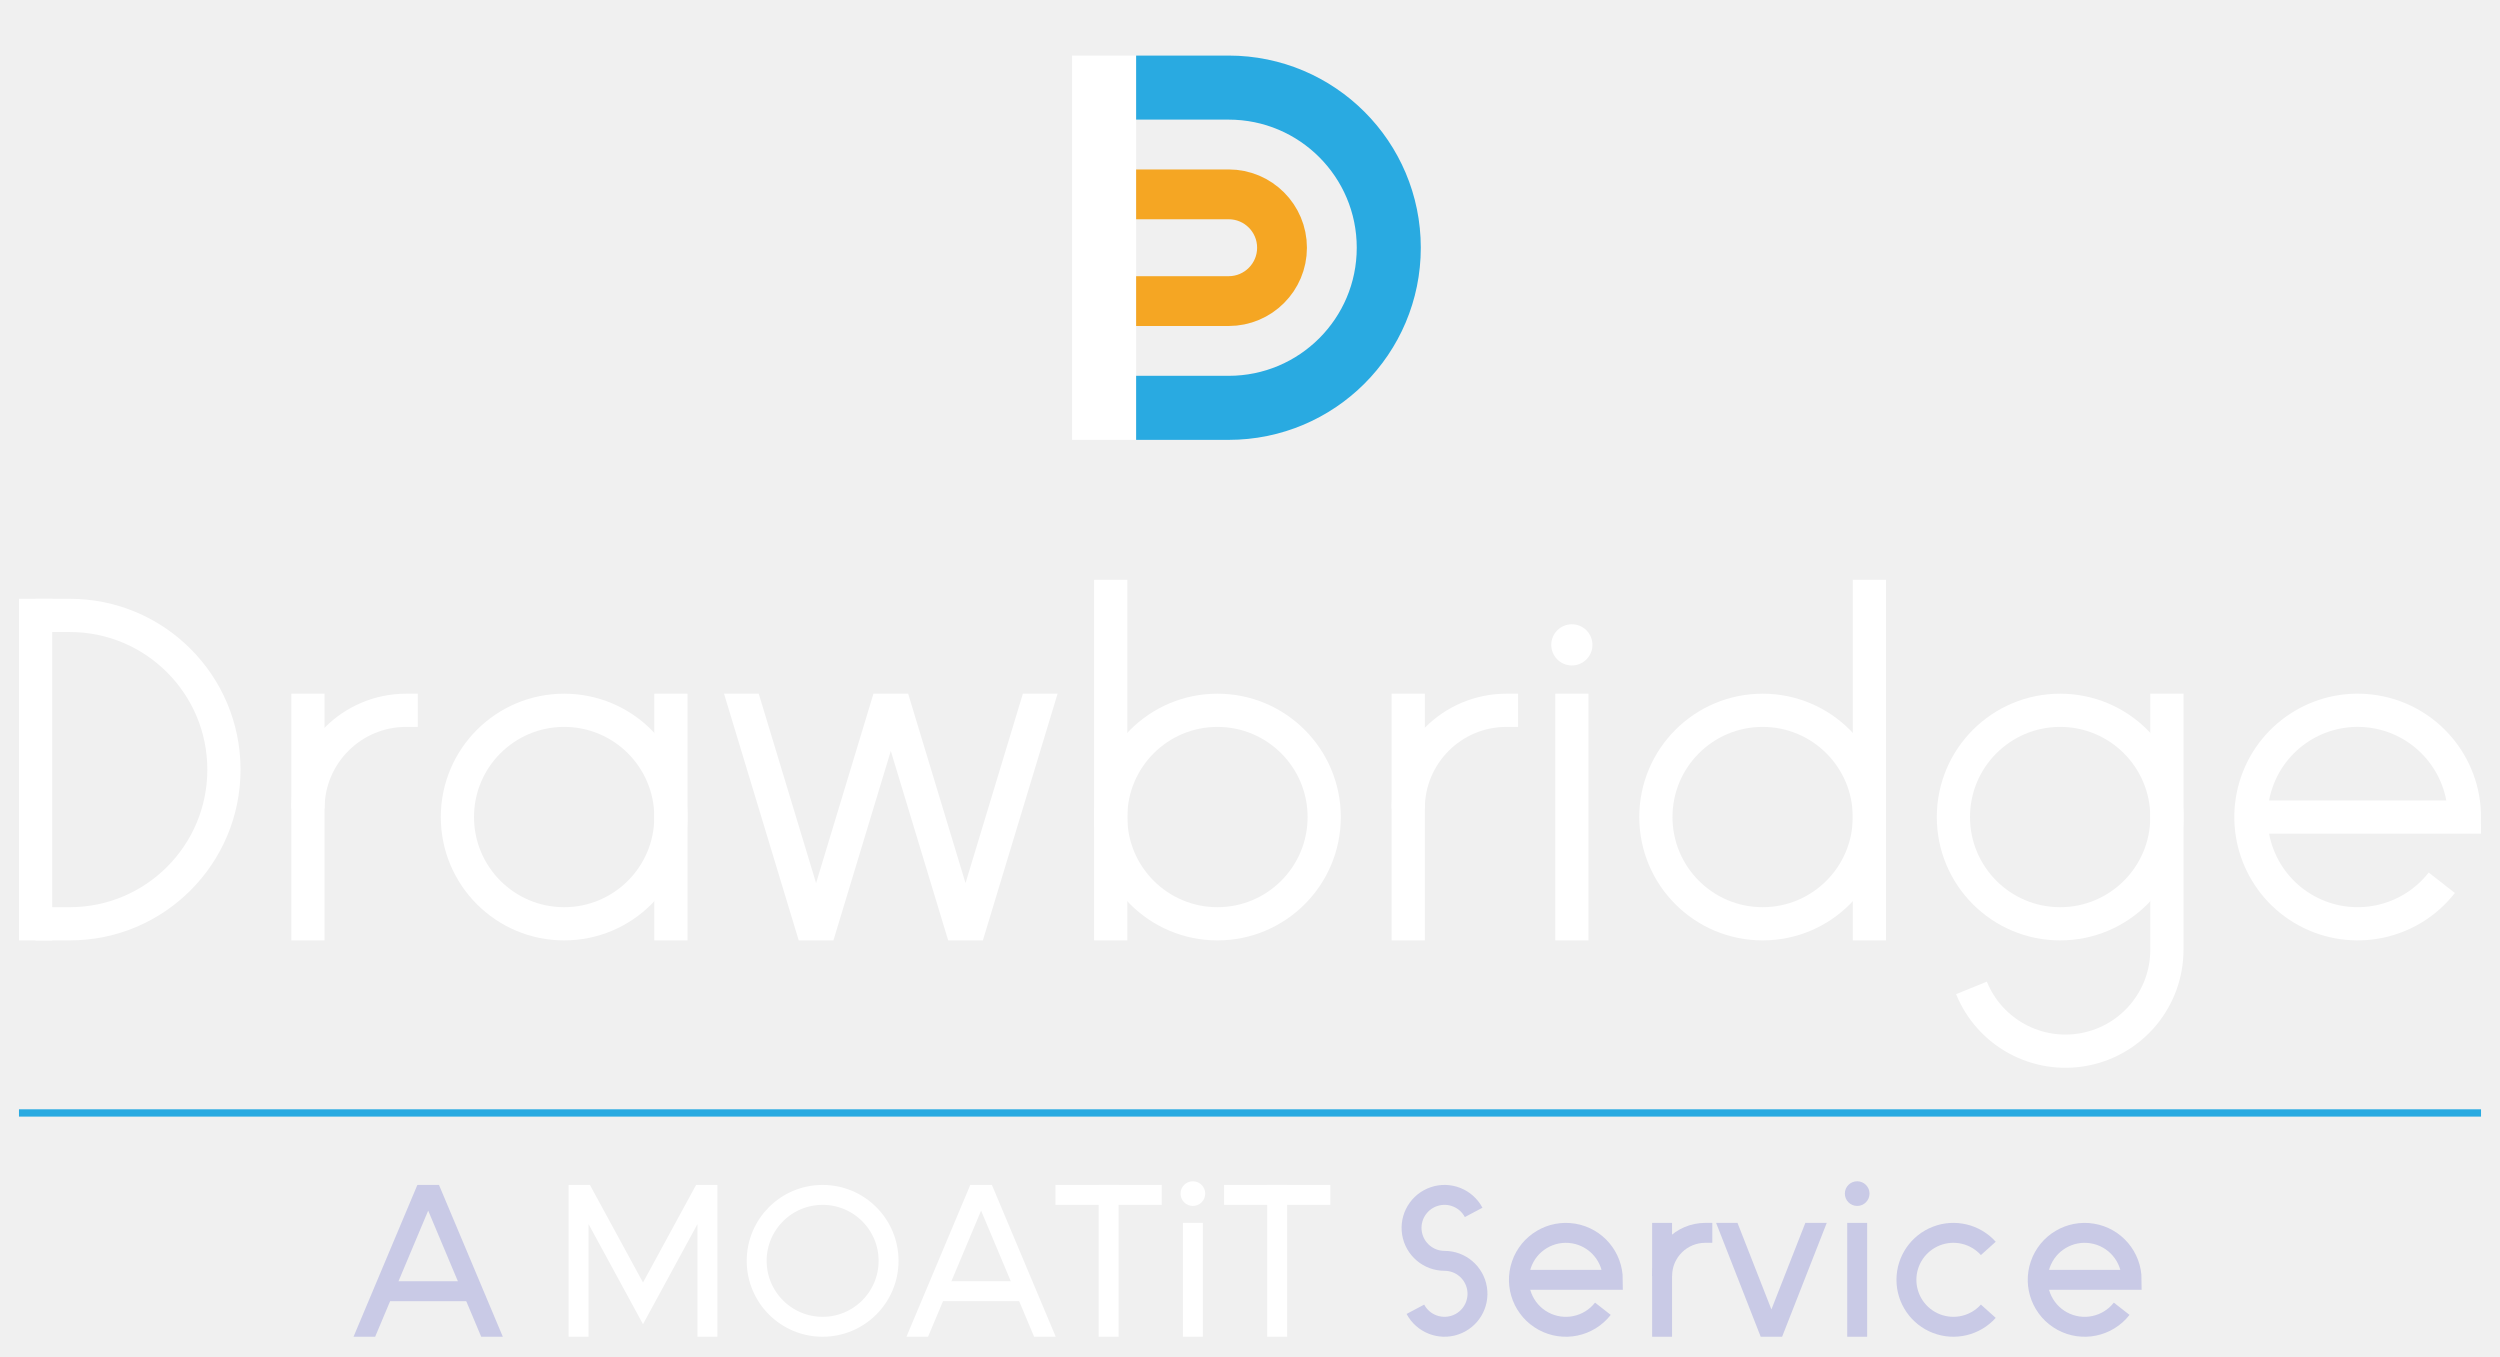
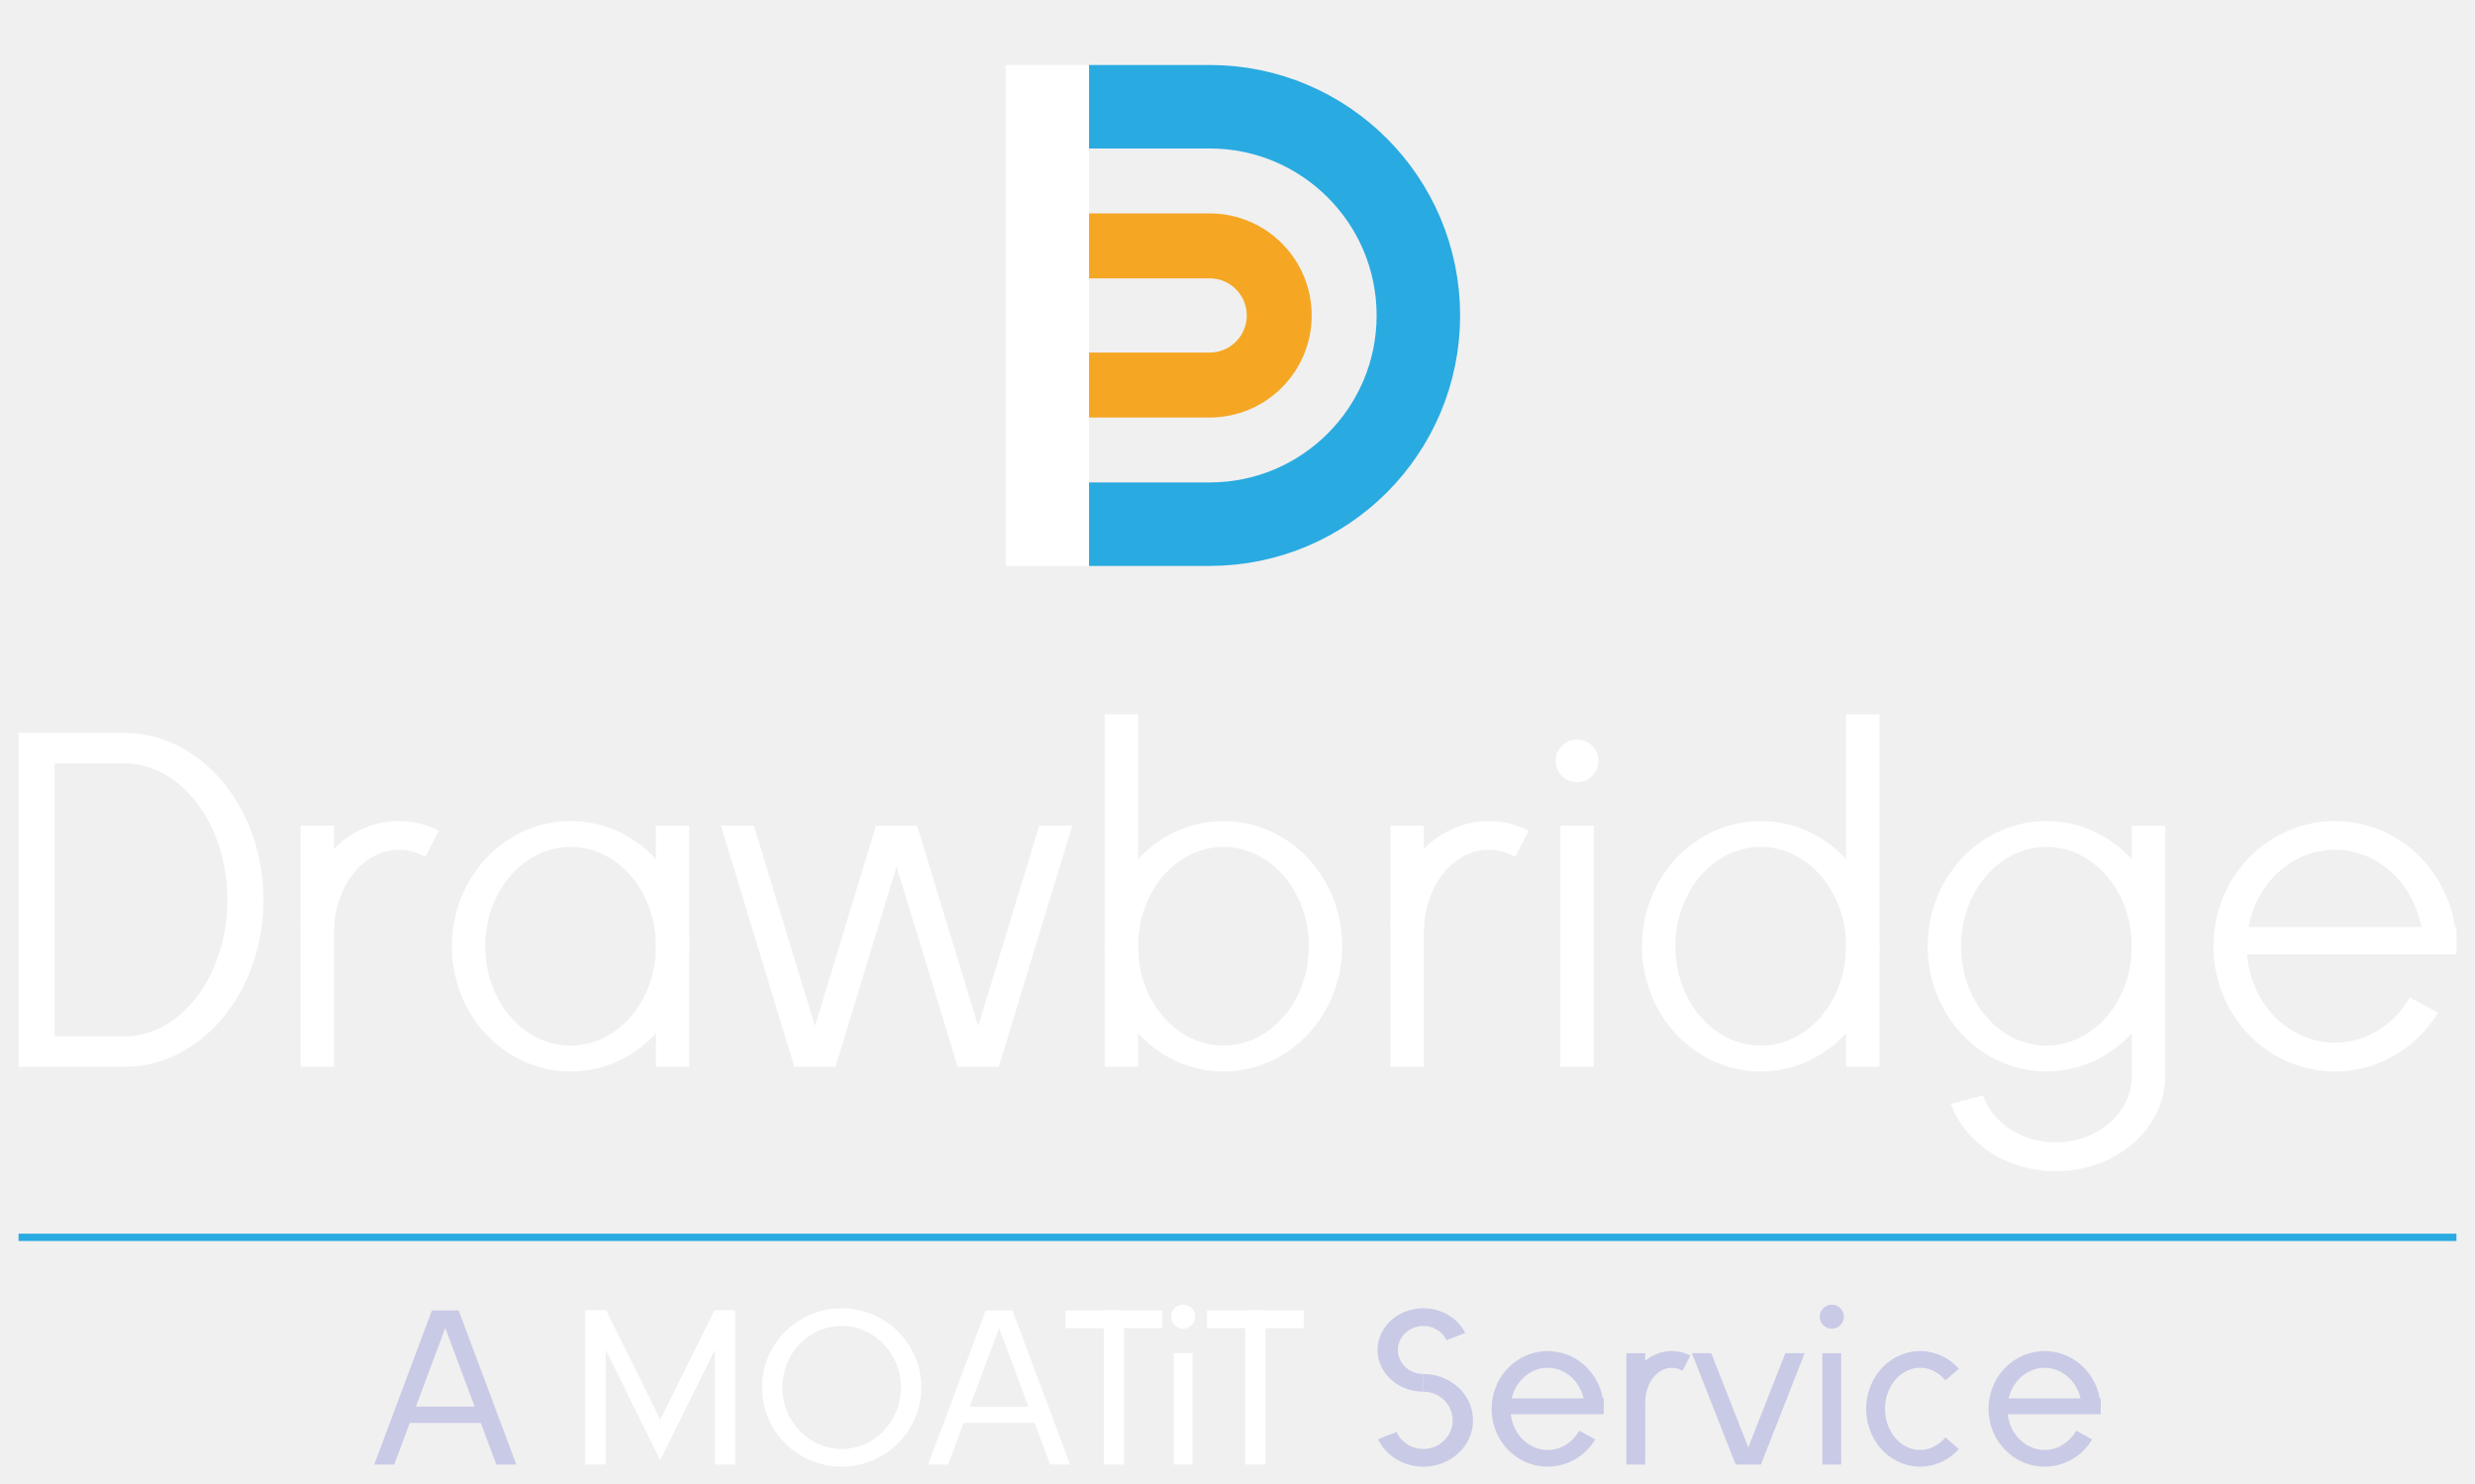
- <svg xmlns="http://www.w3.org/2000/svg" viewBox="0 0 526.94 285.54" width="527" height="286" role="img" aria-label="Drawbridge, A MOATiT Service">
-   <g transform="translate(215.47 4.00) scale(1.5)">
+ <svg xmlns="http://www.w3.org/2000/svg" viewBox="0 0 533.61 319.74" width="534" height="320" role="img" aria-label="Drawbridge, A MOATiT Service">
+   <g transform="translate(202.80 4.00) scale(2)">
    <rect x="7" y="5" width="9" height="54" fill="#FFFFFF" />
    <path d="M16 9.5 H29 A22.5 22.5 0 0 1 29 54.5 H16" fill="none" stroke="#29AAE1" stroke-width="9" />
    <path d="M16 24.5 H29 A7.5 7.5 0 0 1 29 39.5 H16" fill="none" stroke="#F5A623" stroke-width="7" />
  </g>
-   <g transform="translate(4.00 198.00)">
-     <g style="color:#FFFFFF" color="#FFFFFF">
-       <defs>
-         <clipPath id="c25">
-           <rect x="-14.00" y="-52.00" width="98.00" height="52.00" />
-         </clipPath>
-       </defs>
-       <g fill="none" stroke="currentColor" stroke-width="7.00" stroke-linecap="butt" stroke-linejoin="miter" stroke-miterlimit="10">
-         <g transform="translate(0.00 0)">
-           <path d="M3.50,-72.00 V0" />
-           <path d="M3.50,-68.50 H10.70 A32.50,32.50 0 0 1 10.70,-3.50 H3.50" />
-         </g>
-         <g transform="translate(57.41 0)">
-           <path d="M3.50,-52.00 V0" />
-           <path d="M3.50,-27.80 A20.70,20.70 0 0 1 24.20,-48.50 h2.45" />
-         </g>
-         <g transform="translate(88.91 0)">
-           <path d="M3.50,-26.00 A22.50,22.50 0 1 0 48.50,-26.00 A22.50,22.50 0 1 0 3.50,-26.00" />
-           <path d="M48.50,-52.00 V0" />
-         </g>
-         <g transform="translate(148.76 0)">
-           <g clip-path="url(#c25)">
-             <path d="M1.07,-60.04 L19.25,0.00 L35.00,-52.00 L50.75,0.00 L68.93,-60.04" />
-           </g>
-         </g>
-         <g transform="translate(226.61 0)">
-           <path d="M3.50,-76.00 V0" />
-           <path d="M3.50,-26.00 A22.50,22.50 0 1 0 48.50,-26.00 A22.50,22.50 0 1 0 3.50,-26.00" />
-         </g>
-         <g transform="translate(289.32 0)">
-           <path d="M3.50,-52.00 V0" />
-           <path d="M3.50,-27.80 A20.70,20.70 0 0 1 24.20,-48.50 h2.45" />
-         </g>
-         <g transform="translate(323.81 0)">
-           <path d="M3.50,-52.00 V0" />
-           <path d="M-0.84,-62.29 A4.34,4.34 0 1 0 7.84,-62.29 A4.34,4.34 0 1 0 -0.84,-62.29" stroke="none" fill="currentColor" />
-         </g>
-         <g transform="translate(341.52 0)">
-           <path d="M3.50,-26.00 A22.50,22.50 0 1 0 48.50,-26.00 A22.50,22.50 0 1 0 3.50,-26.00" />
-           <path d="M48.50,-76.00 V0" />
-         </g>
-         <g transform="translate(404.23 0)">
-           <path d="M3.50,-26.00 A22.50,22.50 0 1 0 48.50,-26.00 A22.50,22.50 0 1 0 3.50,-26.00" />
-           <path d="M48.50,-52.00 V2.00 A21.38,21.38 0 0 1 7.31,10.01" />
-         </g>
-         <g transform="translate(466.94 0)">
-           <path d="M3.50,-26.00 H48.50 A22.50,22.50 0 1 0 43.73,-12.15" />
-         </g>
+   <g transform="translate(4.00 230.00)">
+     <g fill="#FFFFFF" transform="scale(0.1 -0.1)">
+       <path fill-rule="evenodd" d="M0 0 H228 A300 360 0 0 1 228 720 H0 Z M77.8 65.7 H228 A222.2 294.3 0 0 1 228 654.3 H77.8 Z" />
+       <path d="M608 0 H680 V520 H608 Z" />
+       <path d="M608.1 298.4 A212 240 0 0 0 906.2 509.3 L876.9 452.6 A140 178 0 0 1 680.1 296.2 Z" />
+       <path fill-rule="evenodd" d="M1446.2 260 A256 270 0 0 1 934.2 260 A256 270 0 0 1 1446.2 260 Z M1374.2 260 A184 214.2 0 0 1 1006.2 260 A184 214.2 0 0 1 1374.2 260 Z" />
+       <path d="M1374.2 0 H1446.2 V520 H1374.2 Z" />
+       <path d="M1585.3 520 L1717 88 L1848.7 520 L1937.3 520 L2069 88 L2200.7 520 L2271.8 520 L2113.3 0 L2024.7 0 L1893 432 L1761.3 0 L1672.7 0 L1514.2 520 Z" />
+       <path d="M2341.8 0 H2413.8 V760 H2341.8 Z" />
+       <path fill-rule="evenodd" d="M2853.8 260 A256 270 0 0 1 2341.8 260 A256 270 0 0 1 2853.8 260 Z M2781.8 260 A184 214.2 0 0 1 2413.8 260 A184 214.2 0 0 1 2781.8 260 Z" />
+       <path d="M2957.8 0 H3029.8 V520 H2957.8 Z" />
+       <path d="M2957.9 298.4 A212 240 0 0 0 3256 509.3 L3226.7 452.6 A140 178 0 0 1 3029.9 296.2 Z" />
+       <path d="M3324.1 0 H3396.1 V520 H3324.1 Z" />
+       <path d="M3406.2 659.7 A46.1 46.1 0 0 1 3314 659.7 A46.1 46.1 0 0 1 3406.2 659.7 Z" />
+       <path fill-rule="evenodd" d="M4012.1 260 A256 270 0 0 1 3500.1 260 A256 270 0 0 1 4012.1 260 Z M3940.1 260 A184 214.2 0 0 1 3572.1 260 A184 214.2 0 0 1 3940.1 260 Z" />
+       <path d="M3940.1 0 H4012.1 V760 H3940.1 Z" />
+       <path fill-rule="evenodd" d="M4628.1 260 A256 270 0 0 1 4116.1 260 A256 270 0 0 1 4628.1 260 Z M4556.1 260 A184 214.2 0 0 1 4188.1 260 A184 214.2 0 0 1 4556.1 260 Z" />
+       <path d="M4556.1 -20 H4628.1 V520 H4556.1 Z" />
+       <path d="M4628.1 -20 A236 205 0 0 0 4166.4 -79.9 L4235.3 -61.8 A164 143 0 0 1 4556.1 -20 Z" />
+       <path d="M5256.1 260 A262 270 0 1 1 5216.3 116.9 L5155.2 149.8 A190 208 0 1 0 5184.1 260 Z" />
+       <path d="M4768.1 242.6 H5256.1 V301.4 H4768.1 Z" />
+     </g>
+   </g>
+   <rect x="4.00" y="265.97" width="525.61" height="1.58" fill="#29AAE1" />
+   <g transform="translate(80.69 315.74)">
+     <g fill="#C9CAE6" transform="scale(0.04615 -0.04615)">
+       <path d="M0 0 L269.4 720 L394.2 720 L663.6 0 L570.3 0 L331.8 637.4 L93.3 0 Z" />
+       <path d="M119.4 194.4 H544.2 V270.5 H119.4 Z" />
+     </g>
+     <g transform="translate(45.51 0)">
+       <g fill="#FFFFFF" transform="scale(0.04615 -0.04615)">
+         <path d="M0 0 H95 V720 H0 Z" />
+         <path d="M605 0 H700 V720 H605 Z" />
+         <path d="M97.3 720 L350 209.8 L602.7 720 L696.5 720 L350 20.6 L3.5 720 Z" />
+         <path fill-rule="evenodd" d="M1569.4 360 A372 370 0 0 1 825.4 360 A372 370 0 0 1 1569.4 360 Z M1474.4 360 A277 287.3 0 0 1 920.4 360 A277 287.3 0 0 1 1474.4 360 Z" />
+         <path d="M1601.2 0 L1870.6 720 L1995.4 720 L2264.8 0 L2171.5 0 L1933 637.4 L1694.5 0 Z" />
+         <path d="M1720.6 194.4 H2145.4 V270.5 H1720.6 Z" />
+         <path d="M2243.4 637.3 H2695.4 V720 H2243.4 Z" />
+         <path d="M2421.9 0 H2516.9 V720 H2421.9 Z" />
+         <path d="M2748.8 0 H2836.8 V520 H2748.8 Z" />
+         <path d="M2849.1 690.7 A56.3 56.3 0 0 1 2736.5 690.7 A56.3 56.3 0 0 1 2849.1 690.7 Z" />
+         <path d="M2904.2 637.3 H3356.2 V720 H2904.2 Z" />
+         <path d="M3082.7 0 H3177.7 V720 H3082.7 Z" />
      </g>
    </g>
-   </g>
-   <rect x="4.00" y="233.60" width="518.94" height="1.54" fill="#29AAE1" />
-   <g transform="translate(75.53 281.54)">
-     <g style="color:#C9CAE6" color="#C9CAE6">
-       <defs>
-         <clipPath id="c26">
-           <rect x="-8.40" y="-32.00" width="46.24" height="32.00" />
-         </clipPath>
-       </defs>
-       <g fill="none" stroke="currentColor" stroke-width="4.20" stroke-linecap="butt" stroke-linejoin="miter" stroke-miterlimit="10">
-         <g transform="translate(0.00 0)">
-           <g clip-path="url(#c26)">
-             <path d="M-0.69,4.65 L14.72,-32.00 L30.13,4.65" />
-             <path d="M5.30,-9.60 H24.14" />
-           </g>
-         </g>
-       </g>
-     </g>
-     <g transform="translate(44.32 0)">
-       <g style="color:#FFFFFF" color="#FFFFFF">
-         <defs>
-           <clipPath id="c27">
-             <rect x="-8.40" y="-32.00" width="48.16" height="32.00" />
-           </clipPath>
-           <clipPath id="c28">
-             <rect x="-8.40" y="-32.00" width="46.24" height="32.00" />
-           </clipPath>
-         </defs>
-         <g fill="none" stroke="currentColor" stroke-width="4.20" stroke-linecap="butt" stroke-linejoin="miter" stroke-miterlimit="10">
-           <g transform="translate(0.00 0)">
-             <g clip-path="url(#c27)">
-               <path d="M2.10,4.20 L2.10,-32.00 L15.68,-7.04 L29.26,-32.00 L29.26,4.20" />
-             </g>
-           </g>
-           <g transform="translate(37.54 0)">
-             <path d="M2.10,-16.00 A13.90,13.90 0 1 0 29.90,-16.00 A13.90,13.90 0 1 0 2.10,-16.00" />
-           </g>
-           <g transform="translate(72.22 0)">
-             <g clip-path="url(#c28)">
-               <path d="M-0.69,4.65 L14.72,-32.00 L30.13,4.65" />
-               <path d="M5.30,-9.60 H24.14" />
-             </g>
-           </g>
-           <g transform="translate(102.62 0)">
-             <path d="M0,-29.90 H22.40" />
-             <path d="M11.20,-32.00 V0" />
-           </g>
-           <g transform="translate(129.48 0)">
-             <path d="M2.10,-24.00 V0" />
-             <path d="M-0.50,-30.17 A2.60,2.60 0 1 0 4.70,-30.17 A2.60,2.60 0 1 0 -0.50,-30.17" stroke="none" fill="currentColor" />
-           </g>
-           <g transform="translate(138.15 0)">
-             <path d="M0,-29.90 H22.40" />
-             <path d="M11.20,-32.00 V0" />
-           </g>
-         </g>
-       </g>
-     </g>
-     <g transform="translate(219.75 0)">
-       <g style="color:#C9CAE6" color="#C9CAE6">
-         <defs>
-           <clipPath id="c29">
-             <rect x="-8.40" y="-24.00" width="39.81" height="24.00" />
-           </clipPath>
-         </defs>
-         <g fill="none" stroke="currentColor" stroke-width="4.20" stroke-linecap="butt" stroke-linejoin="miter" stroke-miterlimit="10">
-           <g transform="translate(0.00 0)">
-             <path d="M15.33,-26.21 A6.95,6.95 0 1 0 9.19,-16.00 A6.95,6.95 0 1 1 3.05,-5.79" />
-           </g>
-           <g transform="translate(22.77 0)">
-             <path d="M2.10,-12.00 H21.90 A9.90,9.90 0 1 0 19.80,-5.90" />
-           </g>
-           <g transform="translate(52.95 0)">
-             <path d="M2.10,-24.00 V0" />
-             <path d="M2.10,-12.79 A9.11,9.11 0 0 1 11.21,-21.90 h1.47" />
-           </g>
-           <g transform="translate(66.59 0)">
-             <g clip-path="url(#c29)">
-               <path d="M0.26,-28.69 L11.50,0.00 L22.75,-28.69" />
-             </g>
-           </g>
-           <g transform="translate(94.07 0)">
-             <path d="M2.10,-24.00 V0" />
-             <path d="M-0.50,-30.17 A2.60,2.60 0 1 0 4.70,-30.17 A2.60,2.60 0 1 0 -0.50,-30.17" stroke="none" fill="currentColor" />
-           </g>
-           <g transform="translate(104.45 0)">
-             <path d="M19.36,-18.62 A9.90,9.90 0 1 0 19.36,-5.38" />
-           </g>
-           <g transform="translate(132.12 0)">
-             <path d="M2.10,-12.00 H21.90 A9.90,9.90 0 1 0 19.80,-5.90" />
-           </g>
-         </g>
+     <g transform="translate(215.29 0)">
+       <g fill="#C9CAE6" transform="scale(0.04615 -0.04615)">
+         <path d="M431.5 614.4 A214 194.9 0 1 1 236 340.3 L236 422.9 A119 112.2 0 1 0 344.7 580.8 Z" />
+         <path d="M236 422.9 A232 216.5 0 1 0 24.1 118.4 L110.9 152.1 A137 133.8 0 1 1 236 340.3 Z" />
+         <path d="M1078.9 260 A262 270 0 1 1 1039.1 116.9 L964.5 158.3 A174 192 0 1 0 990.9 260 Z" />
+         <path d="M598.9 234.9 H1078.9 V309.1 H598.9 Z" />
+         <path d="M1184.6 0 H1272.6 V520 H1184.6 Z" />
+         <path d="M1184.7 298.4 A212 240 0 0 0 1482.8 509.3 L1447 438 A124 162 0 0 1 1272.7 295.7 Z" />
+         <path d="M1581.1 520 L1754.1 79.6 L1927.1 520 L2017.4 520 L1813.1 0 L1695.1 0 L1490.8 520 Z" />
+         <path d="M2100.3 0 H2188.3 V520 H2100.3 Z" />
+         <path d="M2200.6 690.7 A56.3 56.3 0 0 1 2088 690.7 A56.3 56.3 0 0 1 2200.6 690.7 Z" />
+         <path d="M2738 447.6 A252 270 0 1 1 2738 72.4 L2674.7 126.6 A164 192 0 1 0 2674.7 393.4 Z" />
+         <path d="M3400.4 260 A262 270 0 1 1 3360.6 116.9 L3286 158.3 A174 192 0 1 0 3312.4 260 Z" />
+         <path d="M2920.4 234.9 H3400.4 V309.1 H2920.4 Z" />
      </g>
    </g>
  </g>
</svg>
